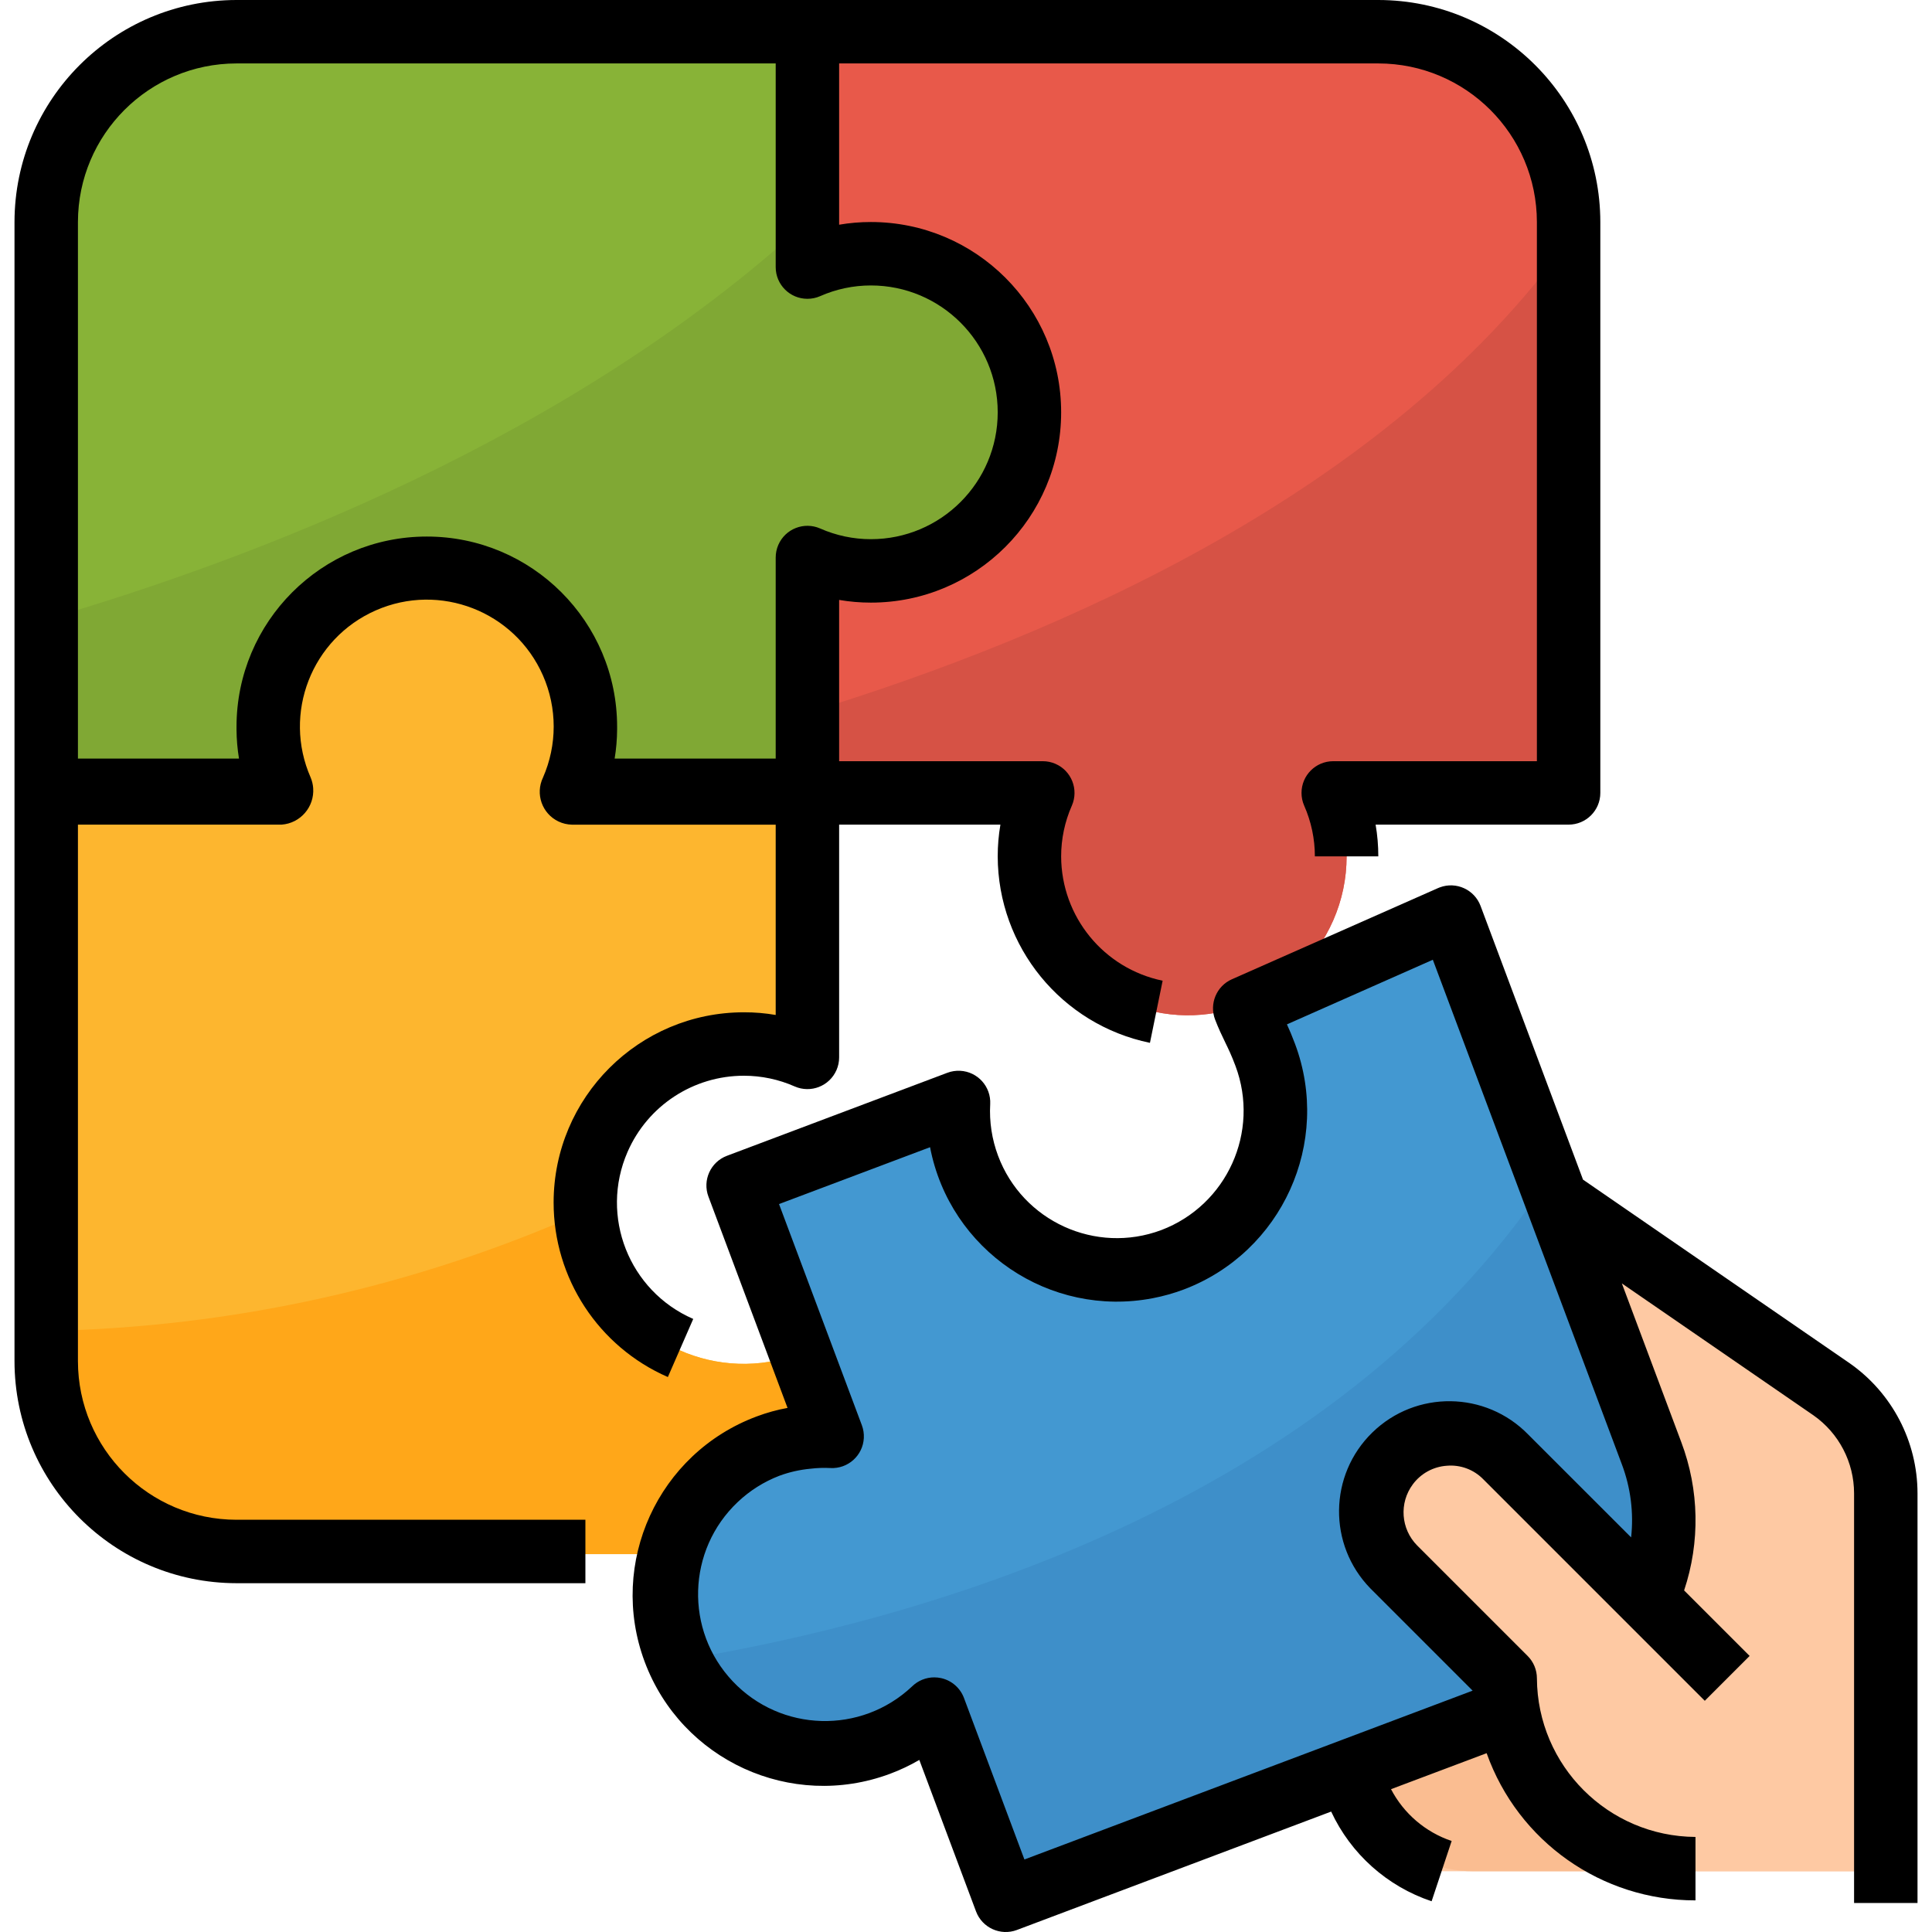
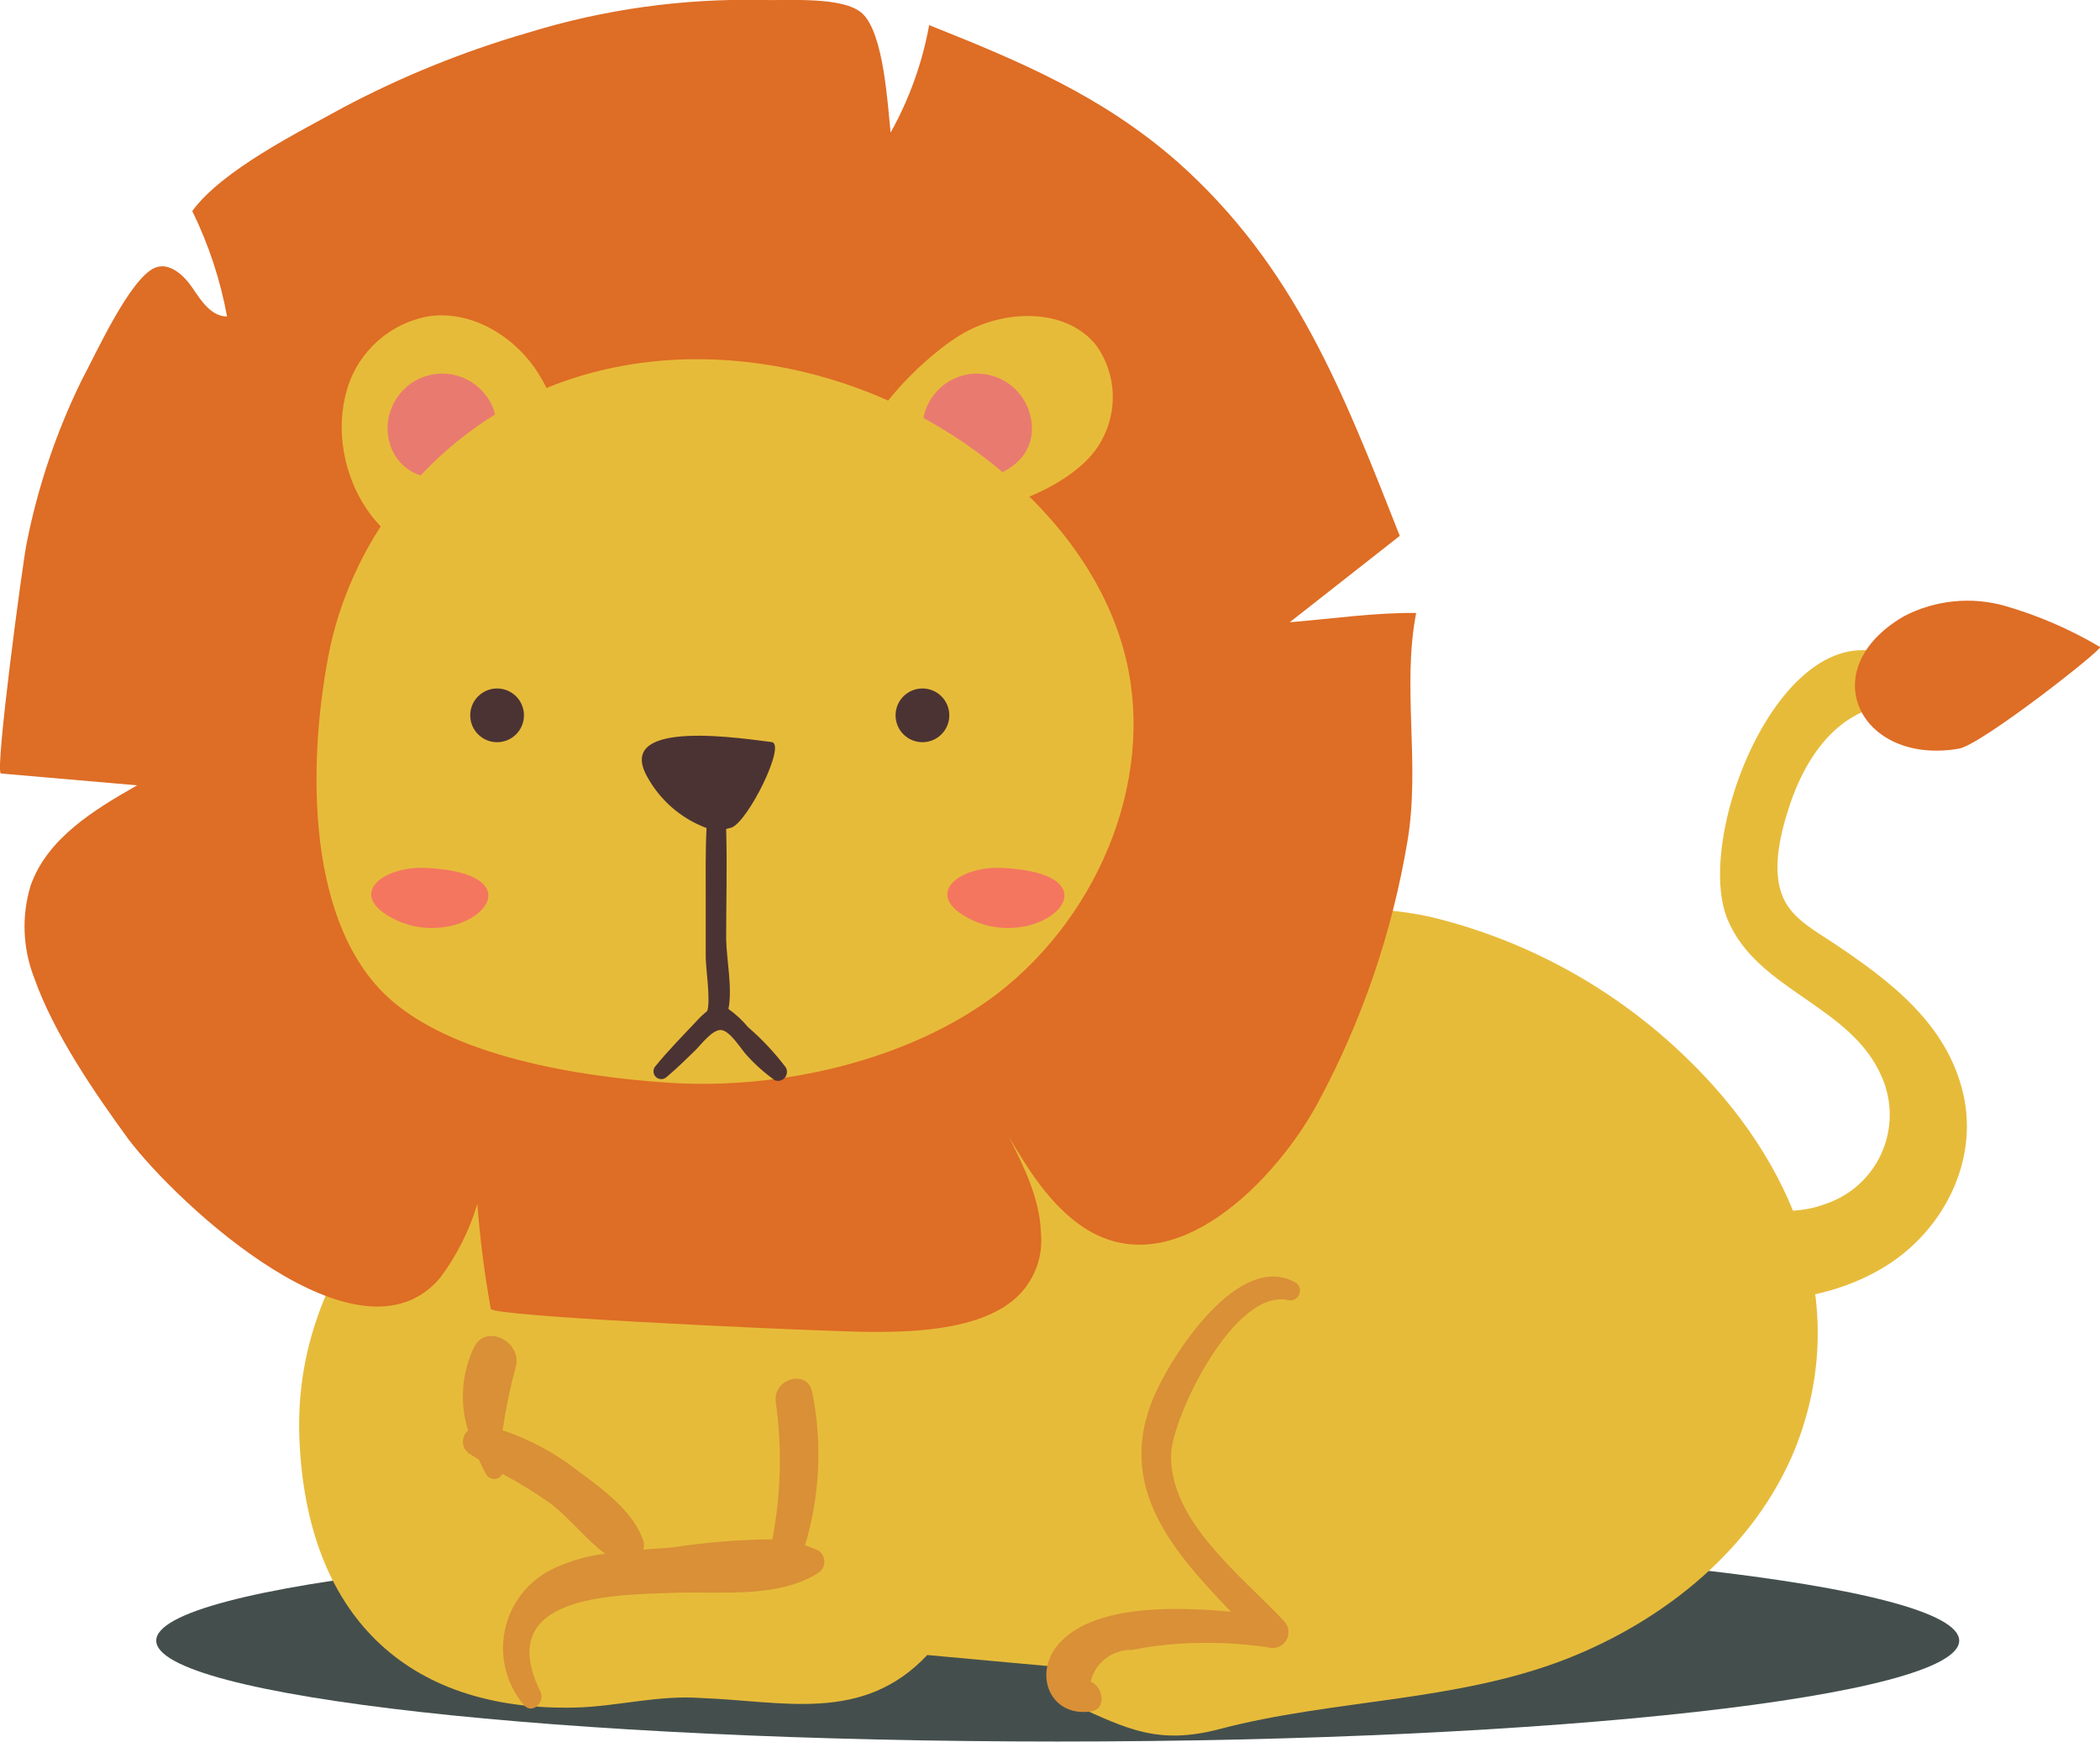
- <svg xmlns="http://www.w3.org/2000/svg" version="1.1" id="Capa_1" x="0px" y="0px" viewBox="0 0 512.004 512.004" style="enable-background:new 0 0 512.004 512.004;" xml:space="preserve">
-   <path style="fill:#FEC9A3;" d="M499.755,495.912V395.746c0-10.969-5.354-21.249-14.339-27.544l-63.199-44.245  c-4.236-2.967-9.288-4.556-14.465-4.556h-50.886l0.841,143.815c0.311,14.987,10.103,28.116,24.375,32.697H499.755z" />
-   <path style="fill:#FABD91;" d="M449.324,495.912h-58.837c-18.567,0-33.621-15.054-33.621-33.621V428.67h58.837L449.324,495.912z" />
-   <path style="fill:#88B337;" d="M230.786,67.242c-5.791,0.008-11.515,1.219-16.811,3.547V8.405H62.68  c-27.855,0-50.432,22.577-50.432,50.432v151.295h62.384c-9.33-21.249,0.328-46.044,21.585-55.374  c21.249-9.33,46.044,0.328,55.374,21.585c4.732,10.767,4.732,23.031,0,33.798h62.384v-62.384  c21.249,9.33,46.044-0.328,55.374-21.585c9.33-21.257-0.328-46.044-21.585-55.374C242.419,68.436,236.636,67.234,230.786,67.242z" />
-   <path style="fill:#E8594A;" d="M415.702,58.837c0-27.855-22.577-50.432-50.432-50.432H213.975v62.384  c21.249-9.33,46.044,0.328,55.374,21.585c9.33,21.249-0.328,46.044-21.585,55.374c-10.767,4.732-23.03,4.732-33.798,0v62.384h62.384  c-9.33,21.249,0.328,46.044,21.585,55.374c21.249,9.33,46.044-0.328,55.374-21.585c4.732-10.767,4.732-23.03,0-33.798h62.384V58.837  H415.702z" />
-   <path style="fill:#D65245;" d="M415.702,63.636c-48.045,66.839-134.779,104.806-201.727,125.239v21.257h62.384  c-9.33,21.249,0.328,46.044,21.585,55.374c21.249,9.33,46.044-0.328,55.374-21.585c4.732-10.767,4.732-23.03,0-33.798h62.384  L415.702,63.636L415.702,63.636z" />
-   <path style="fill:#FDB62F;" d="M197.165,277.375c5.791,0.008,11.515,1.219,16.811,3.547v-70.789h-62.384  c9.33-21.249-0.328-46.044-21.585-55.374s-46.044,0.328-55.374,21.585c-4.732,10.767-4.732,23.031,0,33.798H12.248v151.295  c0,27.855,22.577,50.432,50.432,50.432h151.295v-53.979c-21.249,9.33-46.044-0.328-55.374-21.585  c-9.33-21.249,0.328-46.044,21.585-55.374C185.532,278.568,191.323,277.366,197.165,277.375z" />
-   <path style="fill:#FFA719;" d="M12.248,361.428c0,27.855,22.577,50.432,50.432,50.432h151.295v-53.979  c-21.148,9.313-45.842-0.277-55.156-21.425c-2.16-4.909-3.362-10.196-3.53-15.558c-45.061,20.097-93.711,30.915-143.041,31.814  C12.248,352.711,12.248,361.428,12.248,361.428z" />
-   <path style="fill:#4398D1;" d="M437.682,385.803l-53.18-142.049l-58.408,21.997c16.281,16.584,16.029,43.228-0.555,59.501  c-16.584,16.273-43.228,16.029-59.501-0.555c-8.288-8.447-12.642-19.988-11.986-31.806l-58.4,21.997l24.88,66.477  c-5.774-0.328-11.557,0.555-16.979,2.589c-21.702,8.422-32.461,32.839-24.039,54.542c8.279,21.324,32.058,32.159,53.584,24.392  c5.421-2.042,10.364-5.203,14.499-9.263l18.962,50.692l141.646-53.348C434.32,441.085,447.508,411.935,437.682,385.803z" />
-   <path style="fill:#3E8FC9;" d="M410.256,312.551c-57.997,86.743-166.719,117.035-230.397,127.466  c8.935,21.257,33.411,31.242,54.668,22.308c4.867-2.043,9.305-5.001,13.07-8.699l18.962,50.692l141.646-53.348  c26.098-9.885,39.278-39.017,29.477-65.141L410.256,312.551z" />
-   <path style="fill:#80A834;" d="M230.786,67.242c-5.791,0.008-11.515,1.219-16.811,3.547V58.593  C151.037,116.531,65.765,148.53,12.248,164.122v46.011h62.384c-9.33-21.249,0.328-46.044,21.585-55.374  c21.249-9.33,46.044,0.328,55.374,21.585c4.732,10.767,4.732,23.031,0,33.798h62.384v-62.384  c21.249,9.33,46.044-0.328,55.374-21.585c9.33-21.257-0.328-46.044-21.585-55.374C242.419,68.436,236.636,67.234,230.786,67.242z" />
-   <path style="fill:#FEC9A3;" d="M399.043,386.795c-8.044-8.204-21.215-8.338-29.419-0.294s-8.338,21.215-0.294,29.419  c0.101,0.101,0.193,0.202,0.294,0.294l29.267,29.267c0,27.855,22.577,50.432,50.432,50.432l0,0h50.432v-8.405L399.043,386.795z" />
-   <path d="M197.165,268.272c-27.855-0.008-50.44,22.56-50.449,50.415c-0.008,20.063,11.885,38.227,30.276,46.246l6.724-15.398  c-17.029-7.405-24.829-27.216-17.416-44.245c5.346-12.289,17.475-20.223,30.864-20.206c4.631,0,9.212,0.967,13.448,2.841  c4.253,1.858,9.212-0.084,11.07-4.346c0.462-1.059,0.698-2.202,0.698-3.354v-61.686h42.741c-0.479,2.774-0.714,5.59-0.714,8.405  c0.05,23.947,16.895,44.582,40.345,49.423l3.362-16.466c-15.634-3.236-26.863-16.987-26.897-32.957  c0-4.631,0.967-9.212,2.841-13.448c1.858-4.253-0.084-9.212-4.346-11.07c-1.051-0.462-2.194-0.698-3.354-0.698h-53.979v-42.741  c2.774,0.479,5.59,0.714,8.405,0.714c27.855,0,50.432-22.577,50.432-50.432s-22.577-50.432-50.432-50.432l0,0  c-2.816,0-5.632,0.235-8.405,0.714V16.811h142.89c23.199,0.025,42.001,18.828,42.026,42.026v142.89h-53.979  c-4.64,0-8.405,3.766-8.397,8.414c0,1.152,0.235,2.295,0.698,3.354c1.874,4.236,2.841,8.817,2.841,13.448h16.811  c0-2.816-0.235-5.632-0.714-8.405h51.146c4.64,0,8.405-3.766,8.405-8.405V58.837C424.066,26.359,397.749,0.042,365.271,0H62.68  C30.202,0.042,3.885,26.359,3.843,58.837V360.73c0.042,32.478,26.359,58.795,58.837,58.837h92.458v-16.811H62.68  c-23.199-0.025-42.001-18.828-42.026-42.026V218.538h53.979c4.984-0.361,8.725-4.699,8.363-9.683  c-0.067-0.958-0.294-1.9-0.664-2.791c-7.472-16.995,0.252-36.832,17.256-44.304c16.996-7.472,36.832,0.252,44.304,17.256  c3.791,8.624,3.791,18.433,0,27.057c-2.076,4.346-0.235,9.548,4.102,11.625c1.126,0.538,2.345,0.824,3.597,0.849h53.979v50.432  C202.796,268.499,199.981,268.263,197.165,268.272z M62.68,16.811h142.89v53.979c0,4.64,3.766,8.405,8.414,8.397  c1.152,0,2.295-0.235,3.354-0.698c4.236-1.874,8.817-2.841,13.448-2.841c18.567,0,33.621,15.054,33.621,33.621  s-15.054,33.621-33.621,33.621c-4.631,0-9.212-0.967-13.448-2.841c-4.253-1.858-9.212,0.084-11.07,4.346  c-0.462,1.059-0.698,2.202-0.698,3.354v53.281h-42.682c0.42-2.547,0.639-5.127,0.656-7.708c0-0.151,0-0.286,0-0.437s0-0.177,0-0.261  c0-27.855-22.577-50.432-50.432-50.432S62.68,164.769,62.68,192.624c0,0.084,0,0.177,0,0.261c0,0.084,0,0.286,0,0.437  c0.017,2.58,0.235,5.161,0.656,7.708H20.654V58.837C20.687,35.638,39.482,16.836,62.68,16.811z" />
-   <path d="M490.182,361.276l-70.663-48.658l-27.141-72.512c-1.622-4.354-6.455-6.565-10.809-4.942  c-0.16,0.059-0.311,0.118-0.462,0.185l-54.634,24.165c-4.093,1.807-6.052,6.514-4.455,10.692c0.908,2.353,1.757,4.135,2.656,5.985  s1.732,3.581,2.749,6.312c6.523,17.433-2.261,36.866-19.66,43.481c-17.391,6.506-36.765-2.32-43.27-19.71  c-1.631-4.362-2.337-9.019-2.076-13.667c0.244-4.64-3.32-8.59-7.951-8.834c-1.16-0.059-2.32,0.118-3.413,0.53l-58.4,21.997  c-4.337,1.631-6.539,6.472-4.909,10.818l20.963,55.996c-2.782,0.504-5.505,1.261-8.153,2.253  c-26.157,9.75-39.454,38.849-29.713,65.007c9.75,26.157,38.849,39.454,65.007,29.713c2.69-1,5.295-2.236,7.783-3.682l15.029,40.144  c1.631,4.346,6.472,6.548,10.818,4.925c0.008,0,0.008,0,0.017-0.008l83.28-31.377c5.228,11.246,14.861,19.837,26.62,23.77  l5.312-15.97c-6.926-2.337-12.684-7.254-16.071-13.734l25.342-9.54c8.321,23.417,30.503,39.043,55.349,39.009v-16.811  c-23.148-0.143-41.884-18.878-42.026-42.026c0-2.227-0.883-4.371-2.463-5.943l-29.267-29.267  c-4.337-4.379-4.833-11.271-1.152-16.214c2.143-2.891,5.447-4.69,9.036-4.925c3.598-0.303,7.136,1.017,9.649,3.606l58.686,58.686  l11.885-11.885l-17.365-17.365c4.278-12.793,4.018-26.67-0.748-39.295l-15.752-42.069l50.793,34.974  c6.733,4.724,10.742,12.431,10.75,20.66v108.571h16.811V395.746C508.152,382.012,501.436,369.144,490.182,361.276z M432.269,407.43  l-27.284-27.275c-11.263-11.549-29.755-11.784-41.304-0.521c-11.549,11.263-11.784,29.755-0.521,41.304  c0.168,0.177,0.345,0.353,0.521,0.521l26.586,26.586l-118.784,44.741l-16.02-42.808c-1-2.656-3.27-4.64-6.043-5.253  c-0.597-0.134-1.21-0.202-1.824-0.202c-2.202,0-4.312,0.857-5.884,2.396c-13.499,12.751-34.773,12.146-47.532-1.353  c-12.751-13.499-12.146-34.773,1.353-47.532c3.177-3.001,6.901-5.354,10.977-6.926c2.673-0.992,5.472-1.622,8.313-1.883  c1.748-0.21,3.513-0.269,5.27-0.177c4.64,0.244,8.59-3.32,8.834-7.951c0.059-1.152-0.118-2.303-0.521-3.387l-21.955-58.618  l40.026-15.071c5.253,27.351,31.688,45.271,59.039,40.018c2.799-0.538,5.539-1.311,8.204-2.311  c26.065-9.885,39.236-38.975,29.477-65.091c-0.773-2.068-1.471-3.707-2.143-5.169l38.664-17.122l50.096,133.72  C432.143,394.242,432.984,400.874,432.269,407.43z" />
-   <g>
- </g>
-   <g>
- </g>
-   <g>
- </g>
-   <g>
- </g>
-   <g>
- </g>
-   <g>
- </g>
-   <g>
- </g>
-   <g>
- </g>
-   <g>
- </g>
-   <g>
- </g>
-   <g>
- </g>
-   <g>
- </g>
-   <g>
- </g>
-   <g>
- </g>
-   <g>
- </g>
+ <svg xmlns="http://www.w3.org/2000/svg" viewBox="0 0 156.31 129.64">
+   <defs>
+     <style>.cls-1{fill:#444f4d;}.cls-2{fill:#e7bb3a;}.cls-3{fill:#de6d25;}.cls-4{fill:#e97a70;}.cls-5{fill:#4b3333;}.cls-6{fill:#d99036;}.cls-7{fill:#f4765f;}</style>
+   </defs>
+   <g id="Layer_2" data-name="Layer 2">
+     <g id="OBJECTS">
+       <ellipse class="cls-1" cx="78.73" cy="122.13" rx="67.1" ry="7.51" />
+       <path class="cls-2" d="M125.54,78.76c7.89,7.6,12.43,18.23,8.06,29.12-3,7.35-9.66,12.73-17,15.61-8.23,3.22-17.41,3-25.81,5.22-4.58,1.2-6.86,0-10.73-1.74,0-.92-.07-1.85-.1-2.77l-10.94-1c-4.8,5.11-10.74,3.42-16.86,3.2-3.16-.23-6.23.63-9.31.71-12.72.31-20-7-20.56-19.89S30.82,86.25,39,77.6c7.09-7.54,14.59-5.93,24.36-6.76l19.12-1.61c7.72-.65,16.29-2.62,23.9-1A41.2,41.2,0,0,1,125.54,78.76Z" />
+       <path class="cls-3" d="M75.15,97c-3.73,2.76-11,2.12-15.05,2-2.07-.07-23.46-1-23.57-1.57a77.62,77.62,0,0,1-1-7.8,17.78,17.78,0,0,1-2.76,5.48c-6,7.15-19.48-5.41-23.2-10.29C7,81.29,4,76.92,2.54,72.78a10.5,10.5,0,0,1-.26-6.86c1.23-3.5,4.7-5.63,7.93-7.46L.07,57.58c-.49,0,1.64-15.87,1.91-17.12A49.27,49.27,0,0,1,6.09,28.28c1-1.85,3.59-7.59,5.45-8.35,1.06-.44,2.16.56,2.8,1.52s1.4,2.11,2.56,2.11a30.15,30.15,0,0,0-2.59-7.85C16.56,12.64,22.23,9.84,25.55,8A72.44,72.44,0,0,1,39.28,2.44,55.23,55.23,0,0,1,56.79,0c1.89.05,6-.28,7.39,1,1.61,1.48,1.89,6.8,2.11,8.87a25.81,25.81,0,0,0,2.87-8C75.94,4.57,82,7.12,87.59,12,96.4,19.8,100,29.27,104.19,39.89L96,46.32c3.11-.25,6.31-.73,9.41-.69-1.07,5.52.32,11.28-.65,17A62.88,62.88,0,0,1,98.09,82.1c-3,5.58-10.73,13.84-17.55,9.19-2.39-1.64-4-4.2-5.45-6.68,1.14,2.27,2.31,4.63,2.39,7.17A5.78,5.78,0,0,1,75.15,97Z" />
+       <path class="cls-2" d="M40.14,27.91c3.43,5.61,2.26,12.6-5.08,13.64-6.65,1-11-6.58-9.23-12.56A7.74,7.74,0,0,1,32,23.53C35.22,23.11,38.44,25.12,40.14,27.91Z" />
+       <path class="cls-4" d="M36.74,30.48c1.81,5.15-6.36,7.2-7.74,2.5a4.07,4.07,0,0,1,7.74-2.5Z" />
+       <path class="cls-2" d="M82,32.78c-3.15,6.06-21.27,9.17-17.29-.69,1-2.49,4.79-6.07,7.09-7.34,3.14-1.74,7.62-1.82,9.83,1A6.65,6.65,0,0,1,82,32.78Z" />
+       <path class="cls-4" d="M76.55,30.48c1.81,5.15-6.36,7.2-7.74,2.5a4.07,4.07,0,0,1,7.74-2.5Z" />
+       <path class="cls-2" d="M74.2,74C67.58,79,58,81.14,49.78,80.6c-6.52-.43-16.34-1.93-21.12-6.57-6.09-5.92-5.69-18.1-4.08-25.89A27.33,27.33,0,0,1,40.39,29c10.83-4.57,24-1.92,33.22,5.32,4.52,3.54,8.31,8.21,9.93,13.71C86.29,57.38,82,68,74.2,74Z" />
+       <path class="cls-5" d="M37,51.25a2,2,0,1,0,2,2A2,2,0,0,0,37,51.25Z" />
+       <path class="cls-5" d="M68.66,51.25a2,2,0,1,0,2,2A2,2,0,0,0,68.66,51.25Z" />
+       <path class="cls-5" d="M58.49,79.46a19.51,19.51,0,0,0-2.81-3,7.57,7.57,0,0,0-1.46-1.35c.31-1.56-.14-3.65-.17-5.21,0-2.7.08-5.47,0-8.19l.39-.1c1.24-.44,4.1-6.23,3-6.37-1.78-.2-11.66-1.85-9.31,2.5a8.37,8.37,0,0,0,4.46,3.9c-.09,1.85-.06,3.7-.06,5.53,0,1.36,0,2.73,0,4.09,0,.76.38,3.3.11,4a7,7,0,0,0-.84.8c-1,1.06-2.07,2.15-3,3.29a.58.58,0,0,0,.82.82c.73-.61,1.41-1.28,2.1-1.95.44-.42,1.33-1.65,2-1.54s1.49,1.49,1.86,1.87a12.84,12.84,0,0,0,2.1,1.87A.67.67,0,0,0,58.49,79.46Z" />
+       <path class="cls-6" d="M96.52,95.53c-4.23-2.59-9.42,5.43-10.73,8.67-2.66,6.59,1.56,11.33,5.84,15.78-4.46-.43-10.38-.46-12.85,2.42-1.92,2.23-.6,5.44,2.4,5,1.25-.17.92-1.86,0-2.22a3.08,3.08,0,0,1,3.09-2.36,24.49,24.49,0,0,1,3.5-.46,31.31,31.31,0,0,1,6.63.27,1.18,1.18,0,0,0,1.13-2c-3.12-3.34-8.5-7.4-8.36-12.38.07-2.72,4.72-12.49,8.79-11.45A.73.73,0,0,0,96.52,95.53Z" />
+       <path class="cls-2" d="M146.14,81.47c-1.18-5.22-5.41-8.42-9.61-11.23-1.23-.83-2.81-1.67-3.59-3-1.21-2.06-.45-5.07.22-7.14,1.29-4,4-7.82,8.55-7.68,1.52,0,1.73-1.85.71-2.62-8.84-6.64-16.57,12.08-13.83,18.65,2.23,5.34,9.2,6.36,11.49,11.74a7,7,0,0,1-4.23,9.44c-3,1.15-6.16-.08-9.21.74a2.42,2.42,0,0,0-1.06,4c3.81,3.72,10.83,2.45,15-.26S147.25,86.36,146.14,81.47Z" />
+       <path class="cls-3" d="M141.72,45.87a10.26,10.26,0,0,1,7.51-.77,30.57,30.57,0,0,1,7.08,3.06c.27.14-8.82,7.28-10.5,7.57C138.49,57,134.86,49.86,141.72,45.87Z" />
+       <path class="cls-6" d="M60.92,115.42a8.12,8.12,0,0,0-1-.39,23.46,23.46,0,0,0,.54-11.38c-.35-1.8-3-1-2.71.75a31.32,31.32,0,0,1-.26,10.19,50.26,50.26,0,0,0-7.36.59c-.72.07-1.48.11-2.25.17a1,1,0,0,0,0-.67c-.76-2.21-3.06-3.86-4.89-5.21a18.7,18.7,0,0,0-5.58-3,41.91,41.91,0,0,1,1-4.81c.39-1.81-2.26-3.18-3.15-1.33a8.53,8.53,0,0,0-.42,6.16,1.08,1.08,0,0,0,.19,1.78l.61.38c.16.36.34.71.53,1.07a.7.7,0,0,0,1.24,0,35.16,35.16,0,0,1,3.4,2.08c1.5,1.09,2.74,2.75,4.23,3.86a12.56,12.56,0,0,0-4,1.18A6.55,6.55,0,0,0,39,126.93c.6.71,1.6-.2,1.23-1-3.57-7.21,5.39-7.2,9.92-7.36,3.49-.12,7.77.44,10.78-1.5A1,1,0,0,0,60.92,115.42Z" />
+       <path class="cls-7" d="M31.73,64.61c9.26.46,2.61,6.68-2.71,3.64C25.89,66.47,28.6,64.45,31.73,64.61Z" />
+       <path class="cls-7" d="M74.61,64.61c9.26.46,2.61,6.68-2.71,3.64C68.77,66.47,71.48,64.45,74.61,64.61Z" />
+     </g>
+   </g>
</svg>
